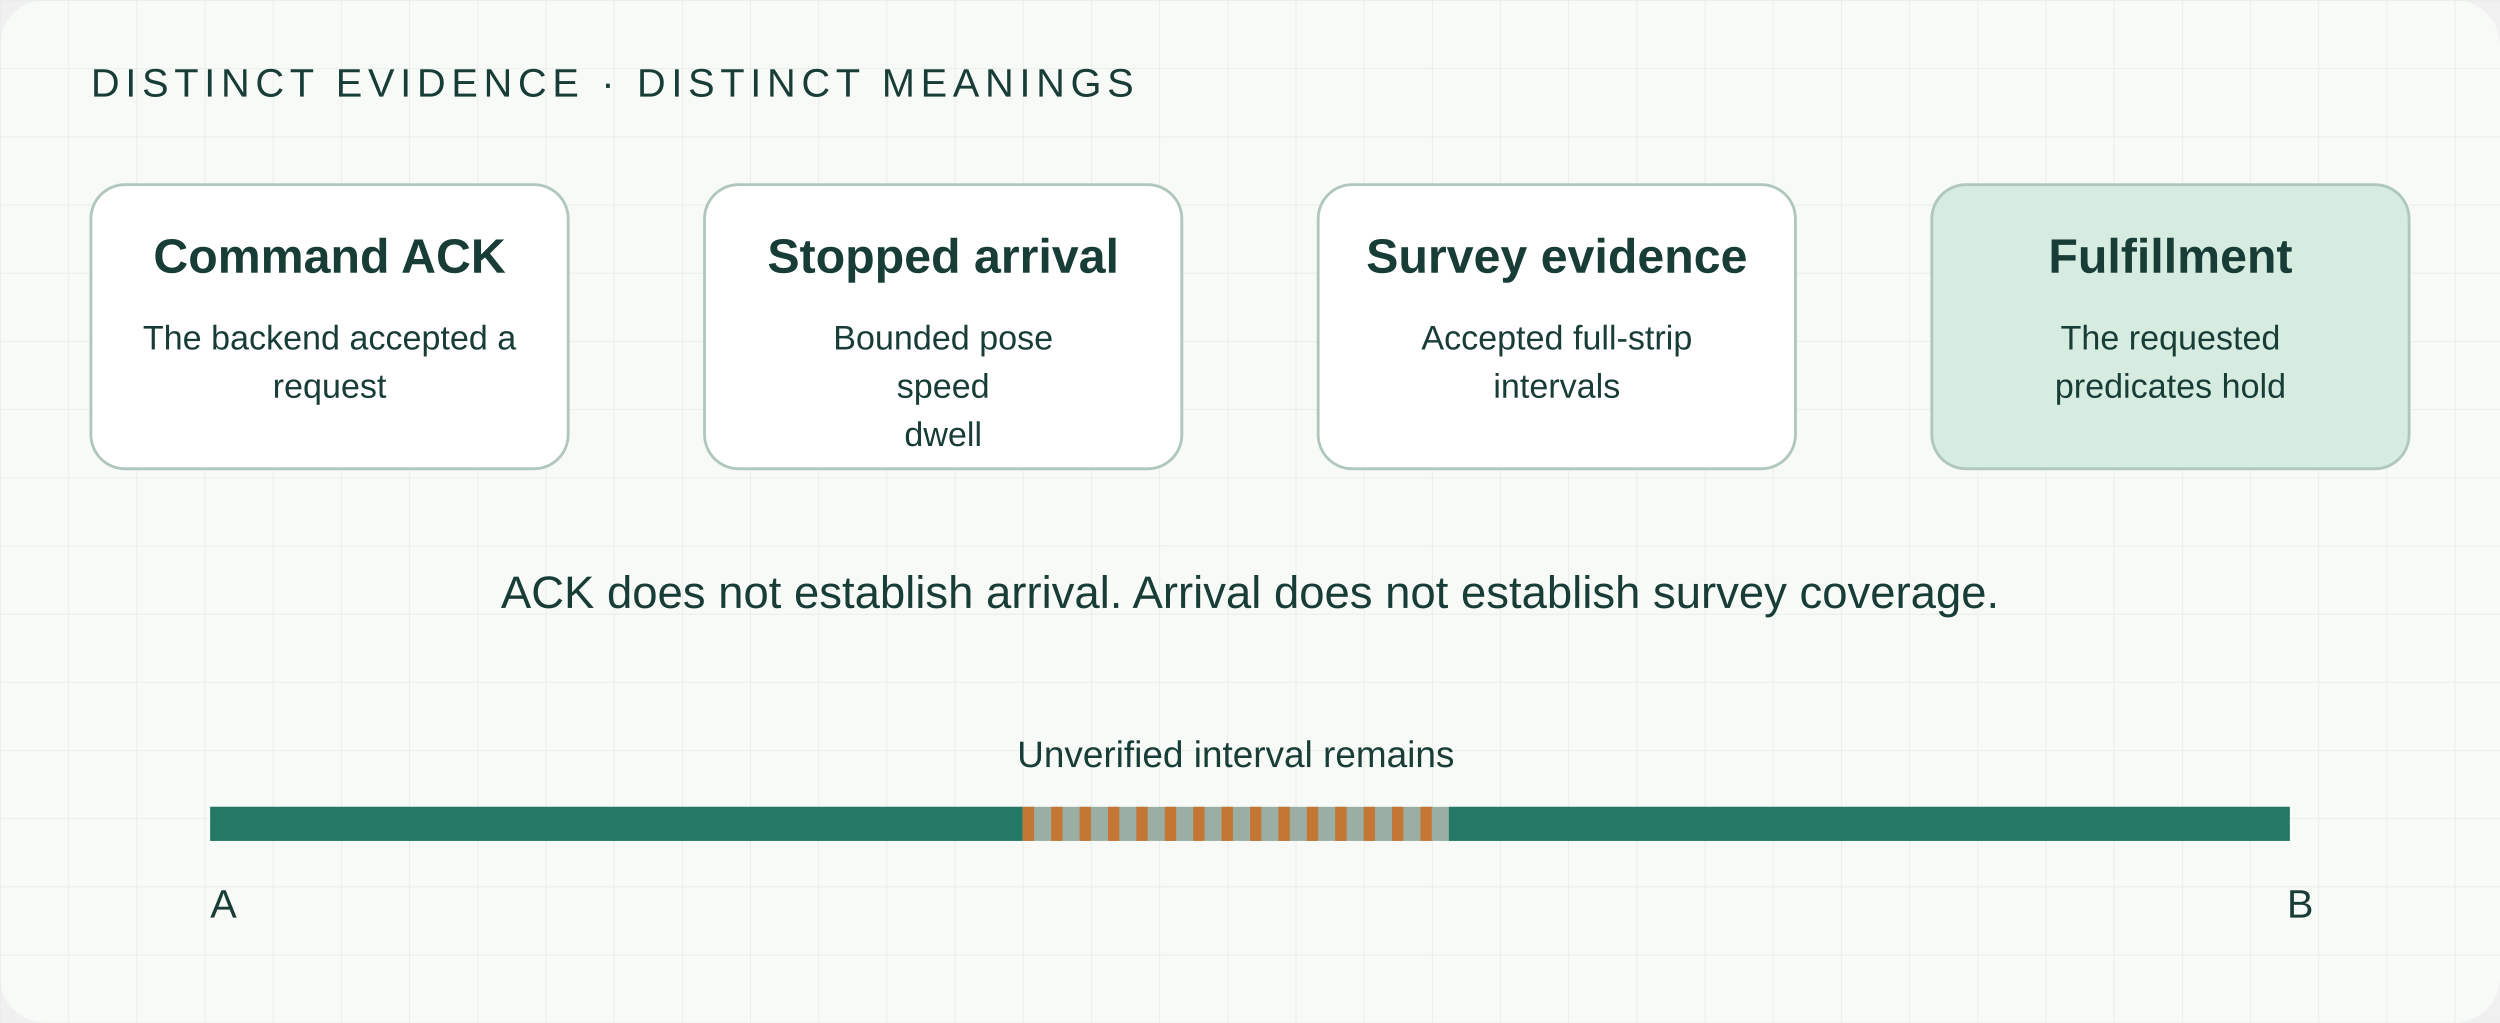
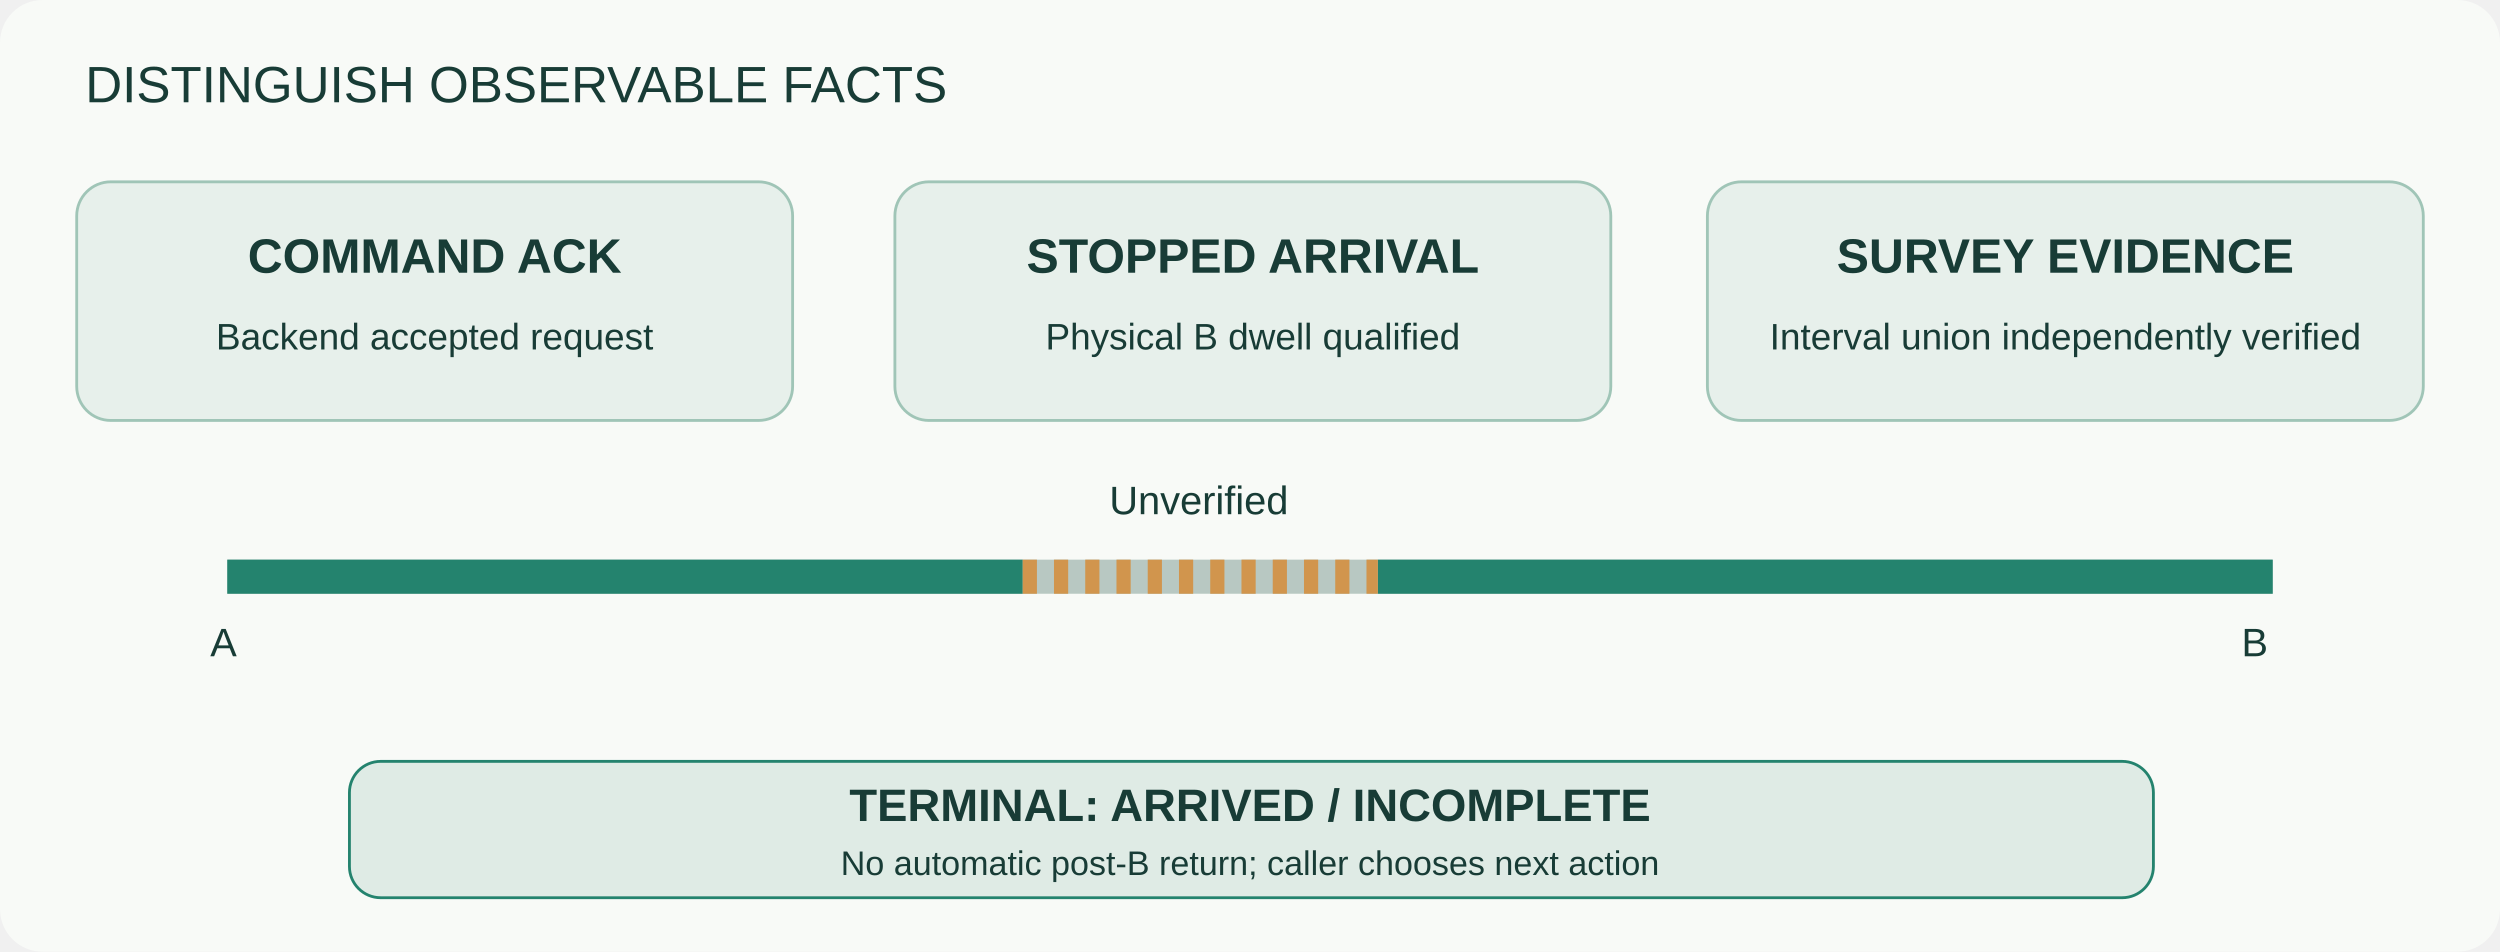
- <svg xmlns="http://www.w3.org/2000/svg" viewBox="0 0 880 360" role="img" aria-labelledby="title desc">
-   <defs>
-     <marker id="arrow" markerWidth="8" markerHeight="8" refX="7" refY="4" orient="auto">
-       <path d="M0 0L8 4L0 8" fill="none" stroke="#57716d" stroke-width="1.4" />
-     </marker>
-     <pattern id="grid" width="24" height="24" patternUnits="userSpaceOnUse">
-       <path d="M24 0H0V24" fill="none" stroke="#e8eeea" stroke-width=".6" />
-     </pattern>
-   </defs>
-   <rect width="880" height="360" rx="16" fill="#f8faf7" />
-   <rect width="880" height="360" fill="url(#grid)" />
+ <svg xmlns="http://www.w3.org/2000/svg" viewBox="0 0 880 335" role="img" aria-labelledby="t d">
+   <rect width="880" height="335" rx="15" fill="#f8faf7" />
  <g font-family="Arial,sans-serif" fill="#183c36">
-     <text x="32" y="34" font-size="14" letter-spacing="2">DISTINCT EVIDENCE · DISTINCT MEANINGS</text>
-     <rect x="32" y="65" width="168" height="100" rx="12" fill="#fff" stroke="#afc7bc" />
-     <text x="116.0" y="96" text-anchor="middle" font-size="17" font-weight="600">Command ACK</text>
-     <text x="116" y="123" text-anchor="middle" font-size="12">The backend accepted a</text>
-     <text x="116" y="140" text-anchor="middle" font-size="12">request</text>
-     <rect x="248" y="65" width="168" height="100" rx="12" fill="#fff" stroke="#afc7bc" />
-     <text x="332.0" y="96" text-anchor="middle" font-size="17" font-weight="600">Stopped arrival</text>
-     <text x="332" y="123" text-anchor="middle" font-size="12">Bounded pose</text>
-     <text x="332" y="140" text-anchor="middle" font-size="12">speed</text>
-     <text x="332" y="157" text-anchor="middle" font-size="12">dwell</text>
-     <rect x="464" y="65" width="168" height="100" rx="12" fill="#fff" stroke="#afc7bc" />
-     <text x="548.0" y="96" text-anchor="middle" font-size="17" font-weight="600">Survey evidence</text>
-     <text x="548" y="123" text-anchor="middle" font-size="12">Accepted full-strip</text>
-     <text x="548" y="140" text-anchor="middle" font-size="12">intervals</text>
-     <rect x="680" y="65" width="168" height="100" rx="12" fill="#d7ece1" stroke="#afc7bc" />
-     <text x="764.0" y="96" text-anchor="middle" font-size="17" font-weight="600">Fulfillment</text>
-     <text x="764" y="123" text-anchor="middle" font-size="12">The requested</text>
-     <text x="764" y="140" text-anchor="middle" font-size="12">predicates hold</text>
-     <text x="440" y="214" text-anchor="middle" font-size="16">ACK does not establish arrival. Arrival does not establish survey coverage.</text>
-     <path d="M74 290H806" stroke="#9aaea4" stroke-width="12" />
-     <path d="M74 290H360 M510 290H806" stroke="#237966" stroke-width="12" />
-     <path d="M360 290H510" stroke="#c47735" stroke-width="12" stroke-dasharray="4 6" />
-     <text x="74" y="323" font-size="14">A</text>
-     <text x="805" y="323" font-size="14">B</text>
-     <text x="435" y="270" text-anchor="middle" font-size="13">Unverified interval remains</text>
+     <text x="30" y="36" font-size="18">DISTINGUISH OBSERVABLE FACTS</text>
+     <g font-size="17" text-anchor="middle">
+       <rect x="27" y="64" width="252" height="84" rx="12" stroke="#a0c5b7" fill="#e7f0eb" />
+       <text x="153" y="96" font-weight="bold">COMMAND ACK</text>
+       <text x="153" y="123" font-size="13">Backend accepted request</text>
+       <rect x="315" y="64" width="252" height="84" rx="12" stroke="#a0c5b7" fill="#e7f0eb" />
+       <text x="441" y="96" font-weight="bold">STOPPED ARRIVAL</text>
+       <text x="441" y="123" font-size="13">Physical B dwell qualified</text>
+       <rect x="601" y="64" width="252" height="84" rx="12" stroke="#a0c5b7" fill="#e7f0eb" />
+       <text x="727" y="96" font-weight="bold">SURVEY EVIDENCE</text>
+       <text x="727" y="123" font-size="13">Interval union independently verified</text>
+     </g>
+     <path d="M80 203H800" stroke="#b8c8c2" stroke-width="12" />
+     <path d="M80 203H360M485 203H800" stroke="#24836e" stroke-width="12" />
+     <path d="M360 203H485" stroke="#d1954d" stroke-width="12" stroke-dasharray="5 6" />
+     <text x="74" y="231" font-size="14">A</text>
+     <text x="789" y="231" font-size="14">B</text>
+     <text x="422" y="181" text-anchor="middle" font-size="14">Unverified</text>
+     <rect x="123" y="268" width="635" height="48" rx="11" fill="#dfebe5" stroke="#24836e" />
+     <text x="440" y="289" text-anchor="middle" font-weight="bold" font-size="16">TERMINAL: ARRIVED / INCOMPLETE</text>
+     <text x="440" y="308" text-anchor="middle" font-size="12">No automatic post-B return; caller chooses next action</text>
  </g>
</svg>
